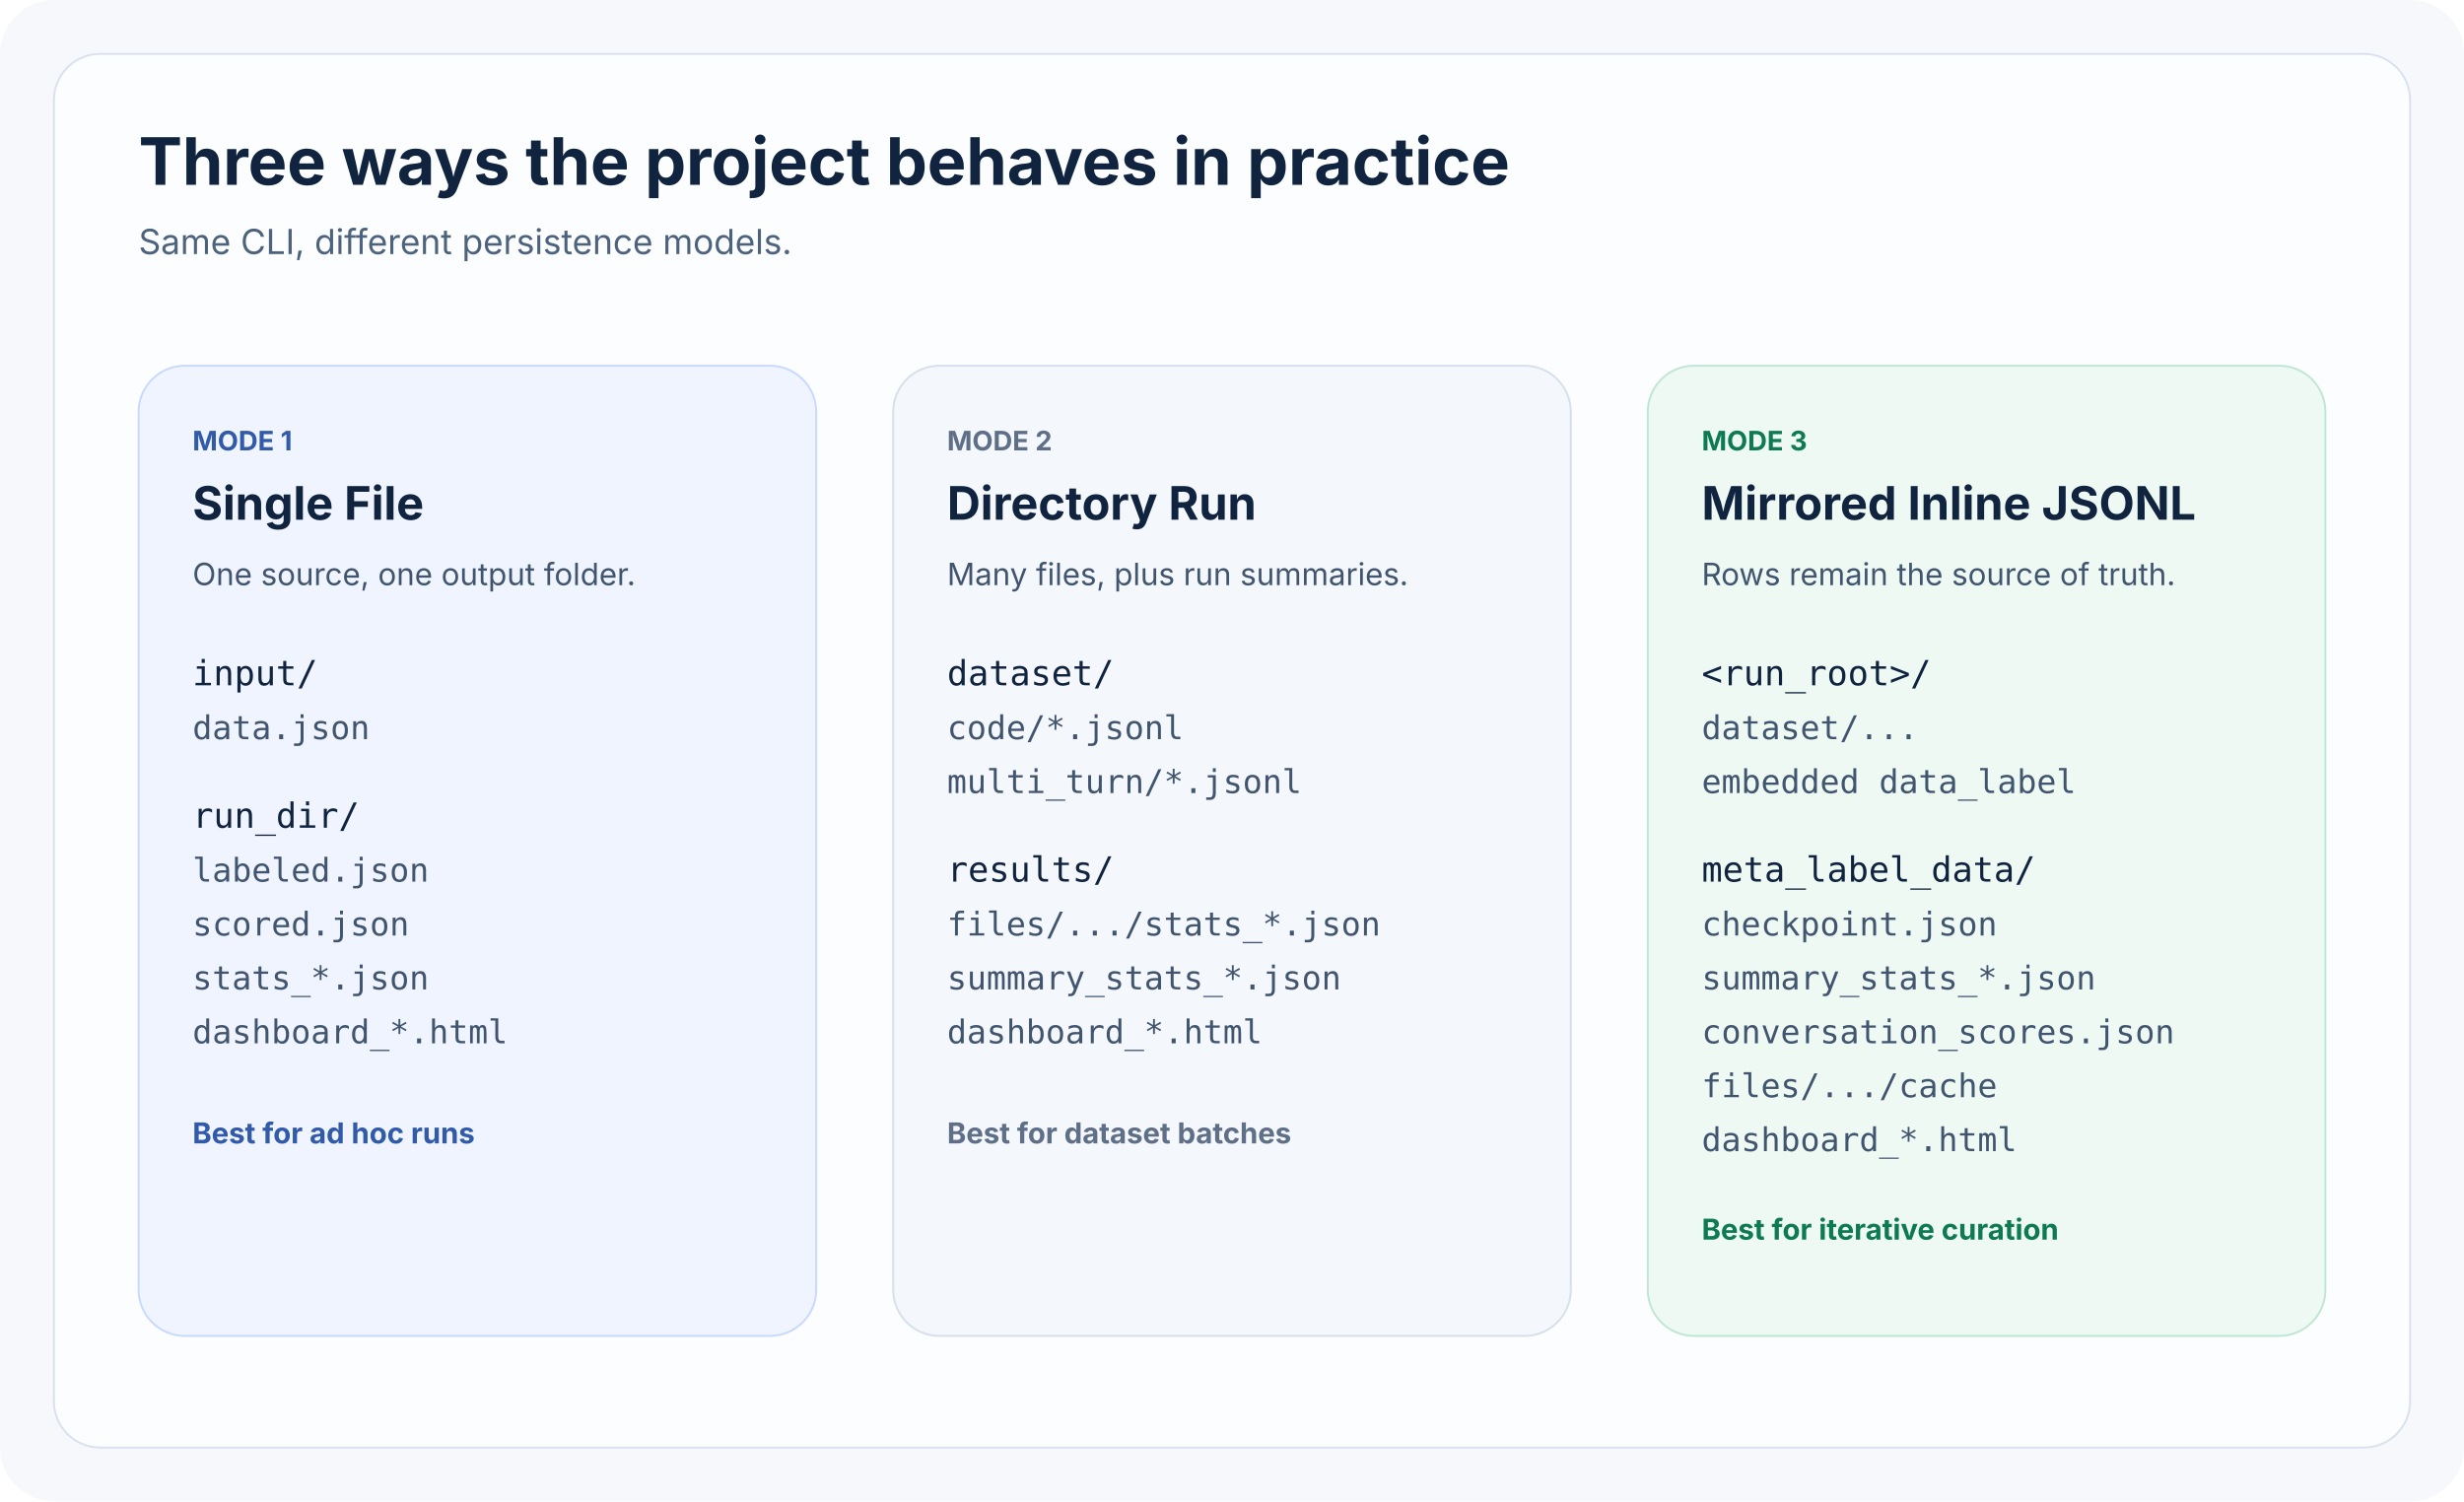
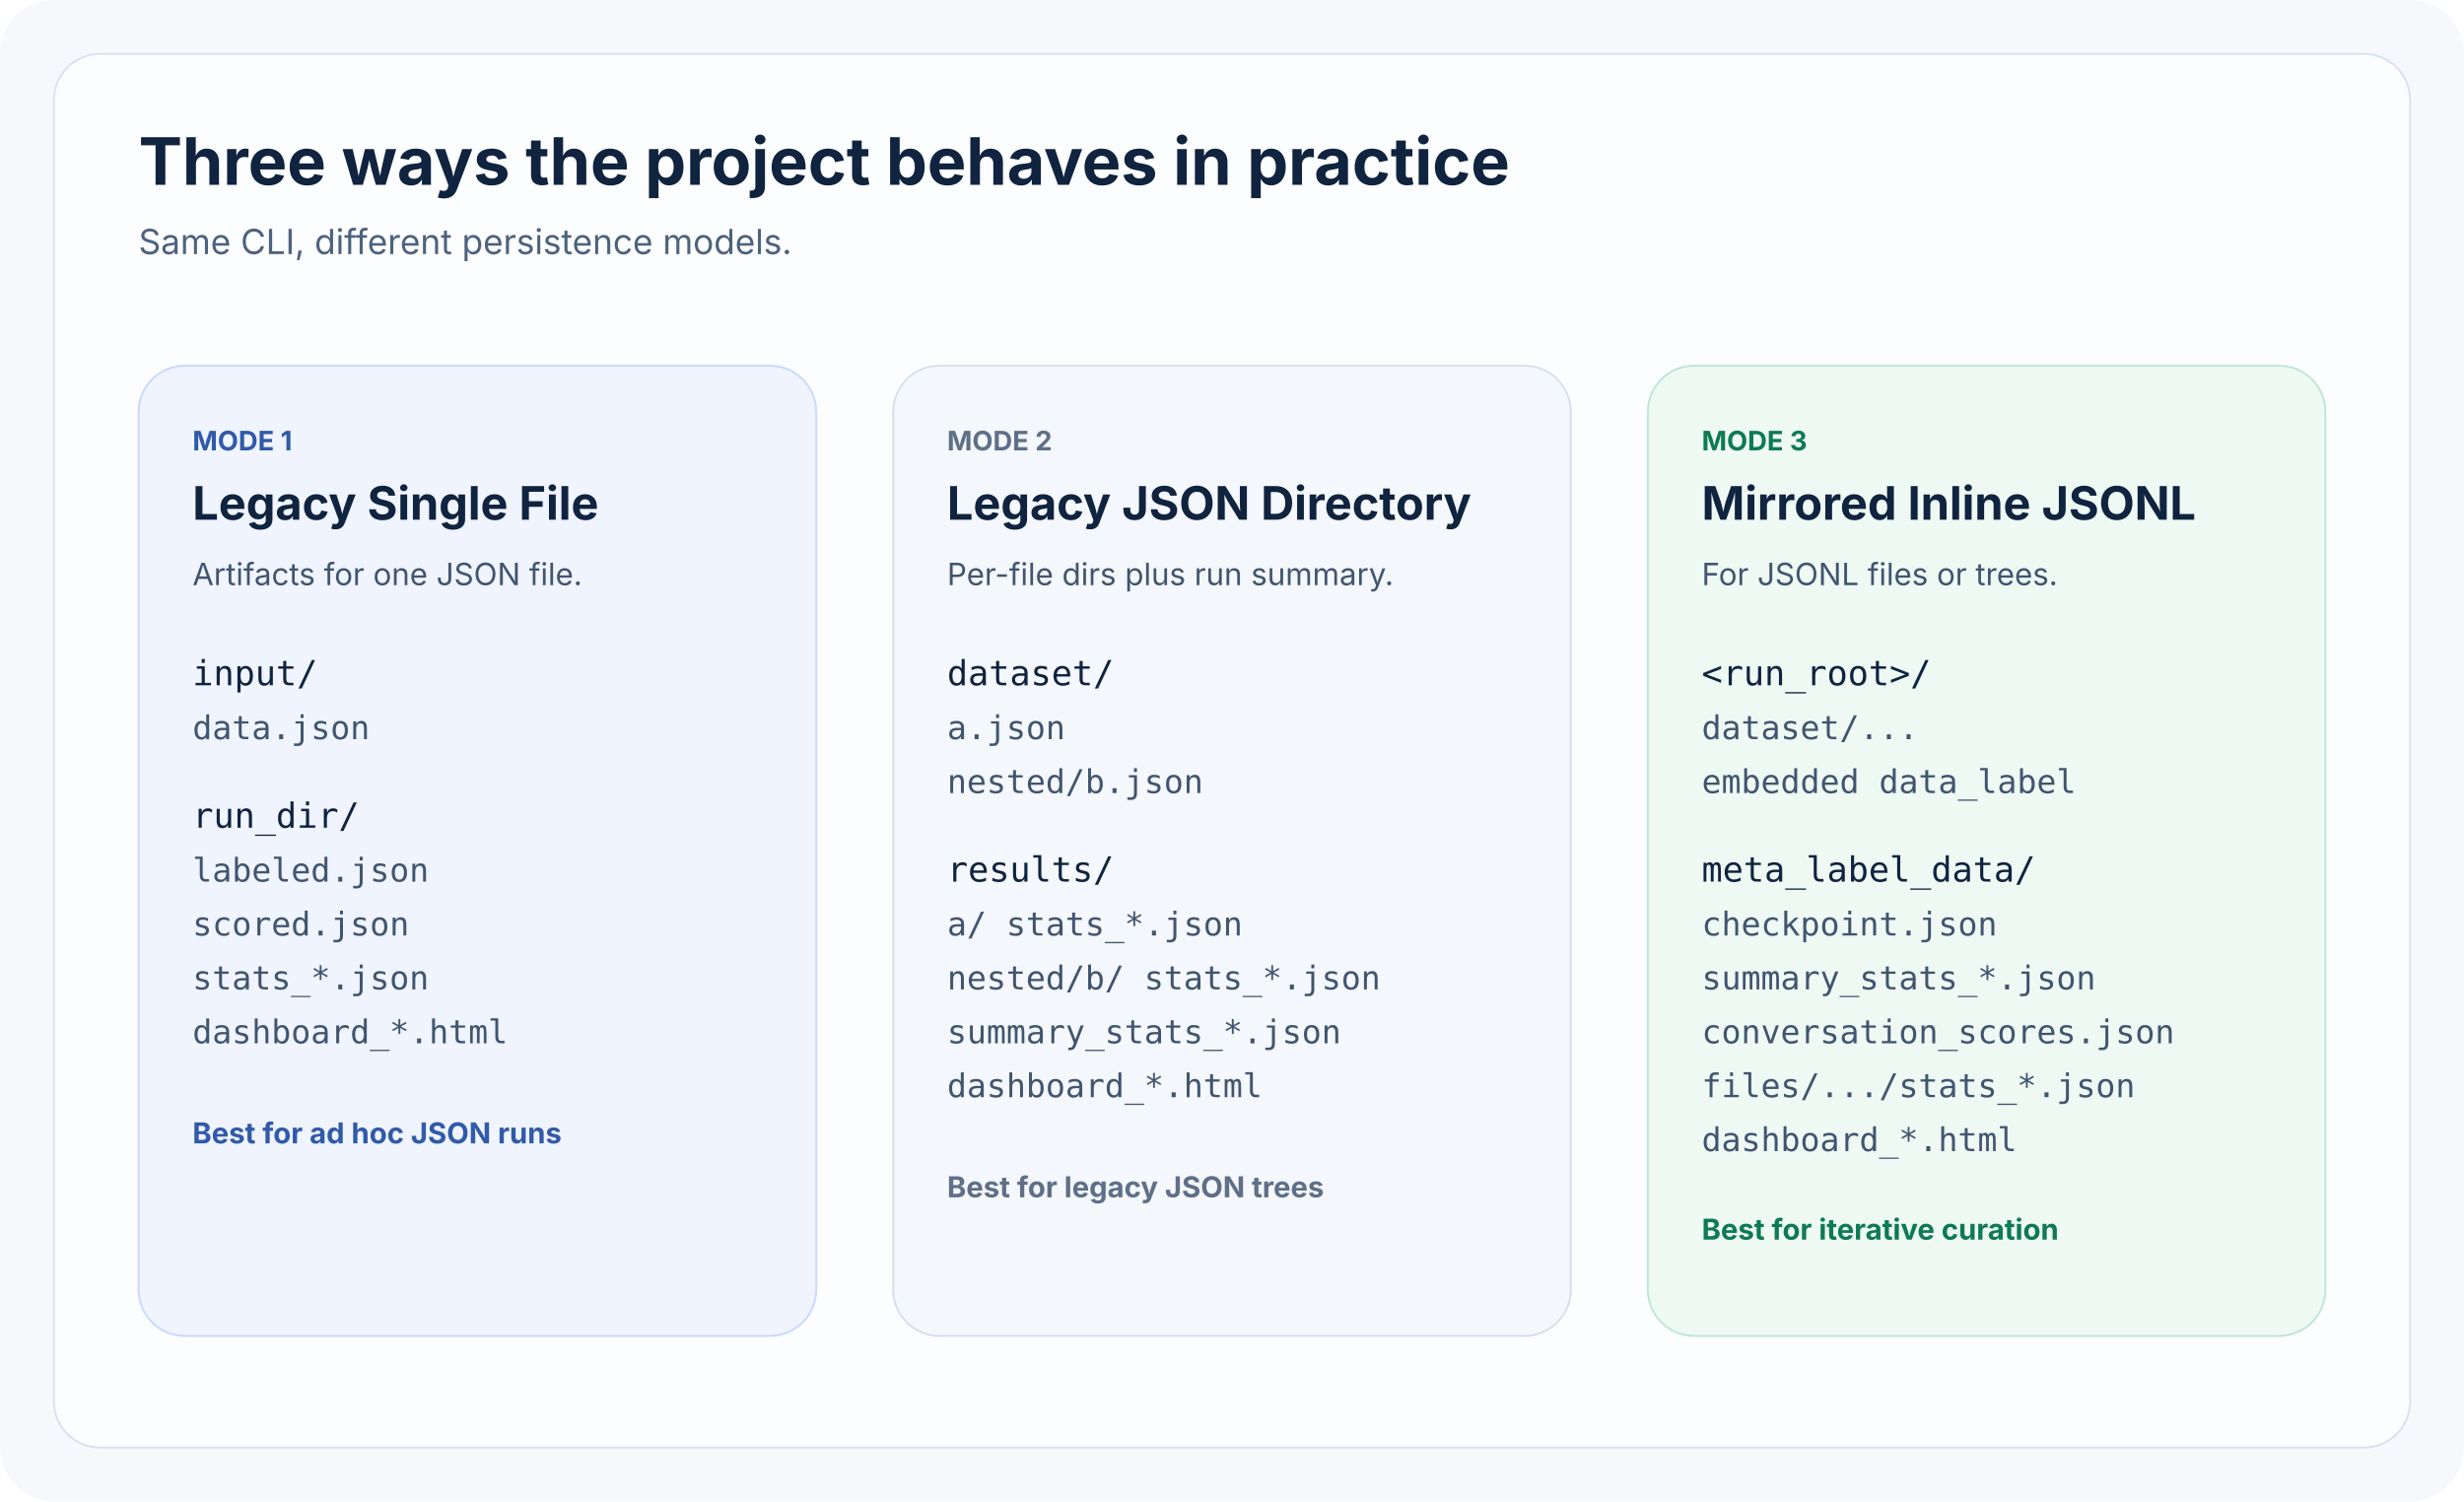
<svg xmlns="http://www.w3.org/2000/svg" width="1280" height="780" viewBox="0 0 1280 780" fill="none">
  <rect width="1280" height="780" rx="28" fill="#F6F8FC" />
  <rect x="28" y="28" width="1224" height="724" rx="24" fill="#FCFDFE" stroke="#D9E1EE" />
  <text x="72" y="96" fill="#10233F" font-family="Inter, Segoe UI, Arial, sans-serif" font-size="34" font-weight="700">
    Three ways the project behaves in practice
  </text>
  <text x="72" y="132" fill="#4D627D" font-family="Inter, Segoe UI, Arial, sans-serif" font-size="18">
    Same CLI, different persistence models.
  </text>
  <rect x="72" y="190" width="352" height="504" rx="24" fill="#EFF4FF" stroke="#C8D9FF" />
  <text x="100" y="234" fill="#315AA8" font-family="Inter, Segoe UI, Arial, sans-serif" font-size="14" font-weight="700">MODE 1</text>
-   <text x="100" y="270" fill="#10233F" font-family="Inter, Segoe UI, Arial, sans-serif" font-size="24" font-weight="700">Single File</text>
-   <text x="100" y="304" fill="#42556F" font-family="Inter, Segoe UI, Arial, sans-serif" font-size="16">One source, one output folder.</text>
+   <text x="100" y="270" fill="#10233F" font-family="Inter, Segoe UI, Arial, sans-serif" font-size="24" font-weight="700">Legacy Single File</text>
+   <text x="100" y="304" fill="#42556F" font-family="Inter, Segoe UI, Arial, sans-serif" font-size="16">Artifacts for one JSON file.</text>
  <text x="100" y="356" fill="#10233F" font-family="SFMono-Regular, Menlo, Consolas, monospace" font-size="18">input/</text>
  <text x="100" y="384" fill="#42556F" font-family="SFMono-Regular, Menlo, Consolas, monospace" font-size="17">  data.json</text>
  <text x="100" y="430" fill="#10233F" font-family="SFMono-Regular, Menlo, Consolas, monospace" font-size="18">run_dir/</text>
  <text x="100" y="458" fill="#42556F" font-family="SFMono-Regular, Menlo, Consolas, monospace" font-size="17">  labeled.json</text>
  <text x="100" y="486" fill="#42556F" font-family="SFMono-Regular, Menlo, Consolas, monospace" font-size="17">  scored.json</text>
  <text x="100" y="514" fill="#42556F" font-family="SFMono-Regular, Menlo, Consolas, monospace" font-size="17">  stats_*.json</text>
  <text x="100" y="542" fill="#42556F" font-family="SFMono-Regular, Menlo, Consolas, monospace" font-size="17">  dashboard_*.html</text>
-   <text x="100" y="594" fill="#315AA8" font-family="Inter, Segoe UI, Arial, sans-serif" font-size="15" font-weight="700">Best for ad hoc runs</text>
+   <text x="100" y="594" fill="#315AA8" font-family="Inter, Segoe UI, Arial, sans-serif" font-size="15" font-weight="700">Best for ad hoc JSON runs</text>
  <rect x="464" y="190" width="352" height="504" rx="24" fill="#F4F7FB" stroke="#D6DFEC" />
  <text x="492" y="234" fill="#5F6F88" font-family="Inter, Segoe UI, Arial, sans-serif" font-size="14" font-weight="700">MODE 2</text>
-   <text x="492" y="270" fill="#10233F" font-family="Inter, Segoe UI, Arial, sans-serif" font-size="24" font-weight="700">Directory Run</text>
-   <text x="492" y="304" fill="#42556F" font-family="Inter, Segoe UI, Arial, sans-serif" font-size="16">Many files, plus run summaries.</text>
+   <text x="492" y="270" fill="#10233F" font-family="Inter, Segoe UI, Arial, sans-serif" font-size="24" font-weight="700">Legacy JSON Directory</text>
+   <text x="492" y="304" fill="#42556F" font-family="Inter, Segoe UI, Arial, sans-serif" font-size="16">Per-file dirs plus run summary.</text>
  <text x="492" y="356" fill="#10233F" font-family="SFMono-Regular, Menlo, Consolas, monospace" font-size="18">dataset/</text>
-   <text x="492" y="384" fill="#42556F" font-family="SFMono-Regular, Menlo, Consolas, monospace" font-size="17">  code/*.jsonl</text>
-   <text x="492" y="412" fill="#42556F" font-family="SFMono-Regular, Menlo, Consolas, monospace" font-size="17">  multi_turn/*.jsonl</text>
+   <text x="492" y="384" fill="#42556F" font-family="SFMono-Regular, Menlo, Consolas, monospace" font-size="17">  a.json</text>
+   <text x="492" y="412" fill="#42556F" font-family="SFMono-Regular, Menlo, Consolas, monospace" font-size="17">  nested/b.json</text>
  <text x="492" y="458" fill="#10233F" font-family="SFMono-Regular, Menlo, Consolas, monospace" font-size="18">results/</text>
-   <text x="492" y="486" fill="#42556F" font-family="SFMono-Regular, Menlo, Consolas, monospace" font-size="17">  files/.../stats_*.json</text>
-   <text x="492" y="514" fill="#42556F" font-family="SFMono-Regular, Menlo, Consolas, monospace" font-size="17">  summary_stats_*.json</text>
-   <text x="492" y="542" fill="#42556F" font-family="SFMono-Regular, Menlo, Consolas, monospace" font-size="17">  dashboard_*.html</text>
-   <text x="492" y="594" fill="#5F6F88" font-family="Inter, Segoe UI, Arial, sans-serif" font-size="15" font-weight="700">Best for dataset batches</text>
+   <text x="492" y="486" fill="#42556F" font-family="SFMono-Regular, Menlo, Consolas, monospace" font-size="17">  a/ stats_*.json</text>
+   <text x="492" y="514" fill="#42556F" font-family="SFMono-Regular, Menlo, Consolas, monospace" font-size="17">  nested/b/ stats_*.json</text>
+   <text x="492" y="542" fill="#42556F" font-family="SFMono-Regular, Menlo, Consolas, monospace" font-size="17">  summary_stats_*.json</text>
+   <text x="492" y="570" fill="#42556F" font-family="SFMono-Regular, Menlo, Consolas, monospace" font-size="17">  dashboard_*.html</text>
+   <text x="492" y="622" fill="#5F6F88" font-family="Inter, Segoe UI, Arial, sans-serif" font-size="15" font-weight="700">Best for legacy JSON trees</text>
  <rect x="856" y="190" width="352" height="504" rx="24" fill="#EEF9F4" stroke="#BFE6D4" />
  <text x="884" y="234" fill="#0E7A54" font-family="Inter, Segoe UI, Arial, sans-serif" font-size="14" font-weight="700">MODE 3</text>
  <text x="884" y="270" fill="#10233F" font-family="Inter, Segoe UI, Arial, sans-serif" font-size="24" font-weight="700">Mirrored Inline JSONL</text>
-   <text x="884" y="304" fill="#42556F" font-family="Inter, Segoe UI, Arial, sans-serif" font-size="16">Rows remain the source of truth.</text>
+   <text x="884" y="304" fill="#42556F" font-family="Inter, Segoe UI, Arial, sans-serif" font-size="16">For JSONL files or trees.</text>
  <text x="884" y="356" fill="#10233F" font-family="SFMono-Regular, Menlo, Consolas, monospace" font-size="18">&lt;run_root&gt;/</text>
  <text x="884" y="384" fill="#42556F" font-family="SFMono-Regular, Menlo, Consolas, monospace" font-size="17">  dataset/...</text>
  <text x="884" y="412" fill="#42556F" font-family="SFMono-Regular, Menlo, Consolas, monospace" font-size="17">    embedded data_label</text>
  <text x="884" y="458" fill="#10233F" font-family="SFMono-Regular, Menlo, Consolas, monospace" font-size="18">  meta_label_data/</text>
  <text x="884" y="486" fill="#42556F" font-family="SFMono-Regular, Menlo, Consolas, monospace" font-size="17">    checkpoint.json</text>
  <text x="884" y="514" fill="#42556F" font-family="SFMono-Regular, Menlo, Consolas, monospace" font-size="17">    summary_stats_*.json</text>
  <text x="884" y="542" fill="#42556F" font-family="SFMono-Regular, Menlo, Consolas, monospace" font-size="17">    conversation_scores.json</text>
-   <text x="884" y="570" fill="#42556F" font-family="SFMono-Regular, Menlo, Consolas, monospace" font-size="17">    files/.../cache</text>
+   <text x="884" y="570" fill="#42556F" font-family="SFMono-Regular, Menlo, Consolas, monospace" font-size="17">    files/.../stats_*.json</text>
  <text x="884" y="598" fill="#42556F" font-family="SFMono-Regular, Menlo, Consolas, monospace" font-size="17">  dashboard_*.html</text>
  <text x="884" y="644" fill="#0E7A54" font-family="Inter, Segoe UI, Arial, sans-serif" font-size="15" font-weight="700">Best for iterative curation</text>
</svg>
